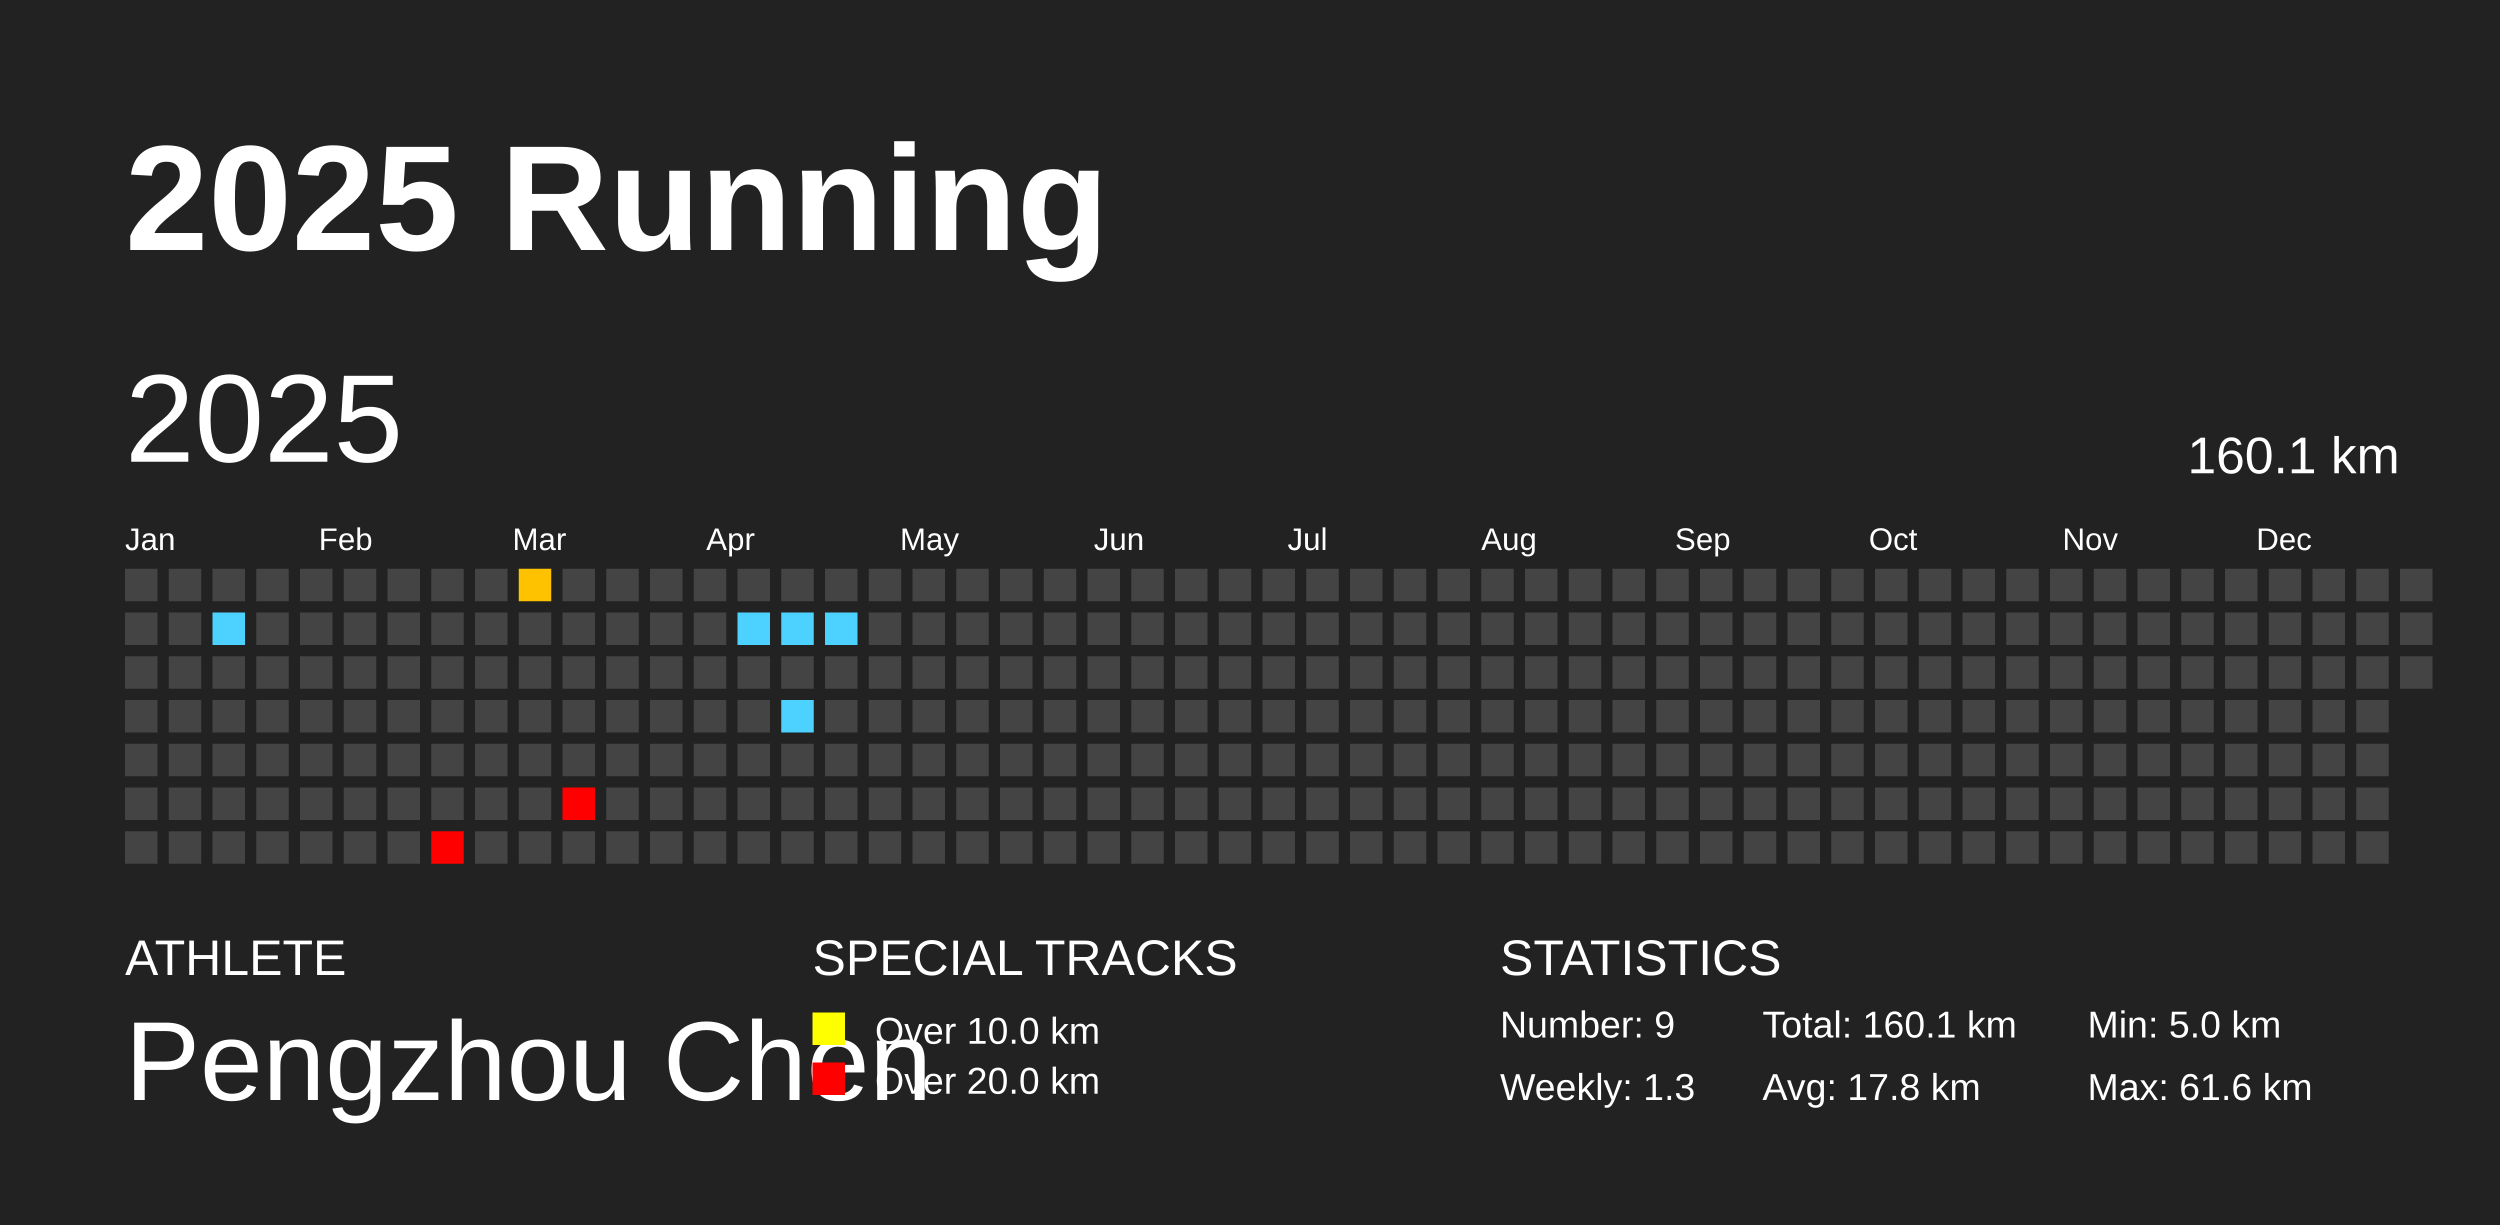
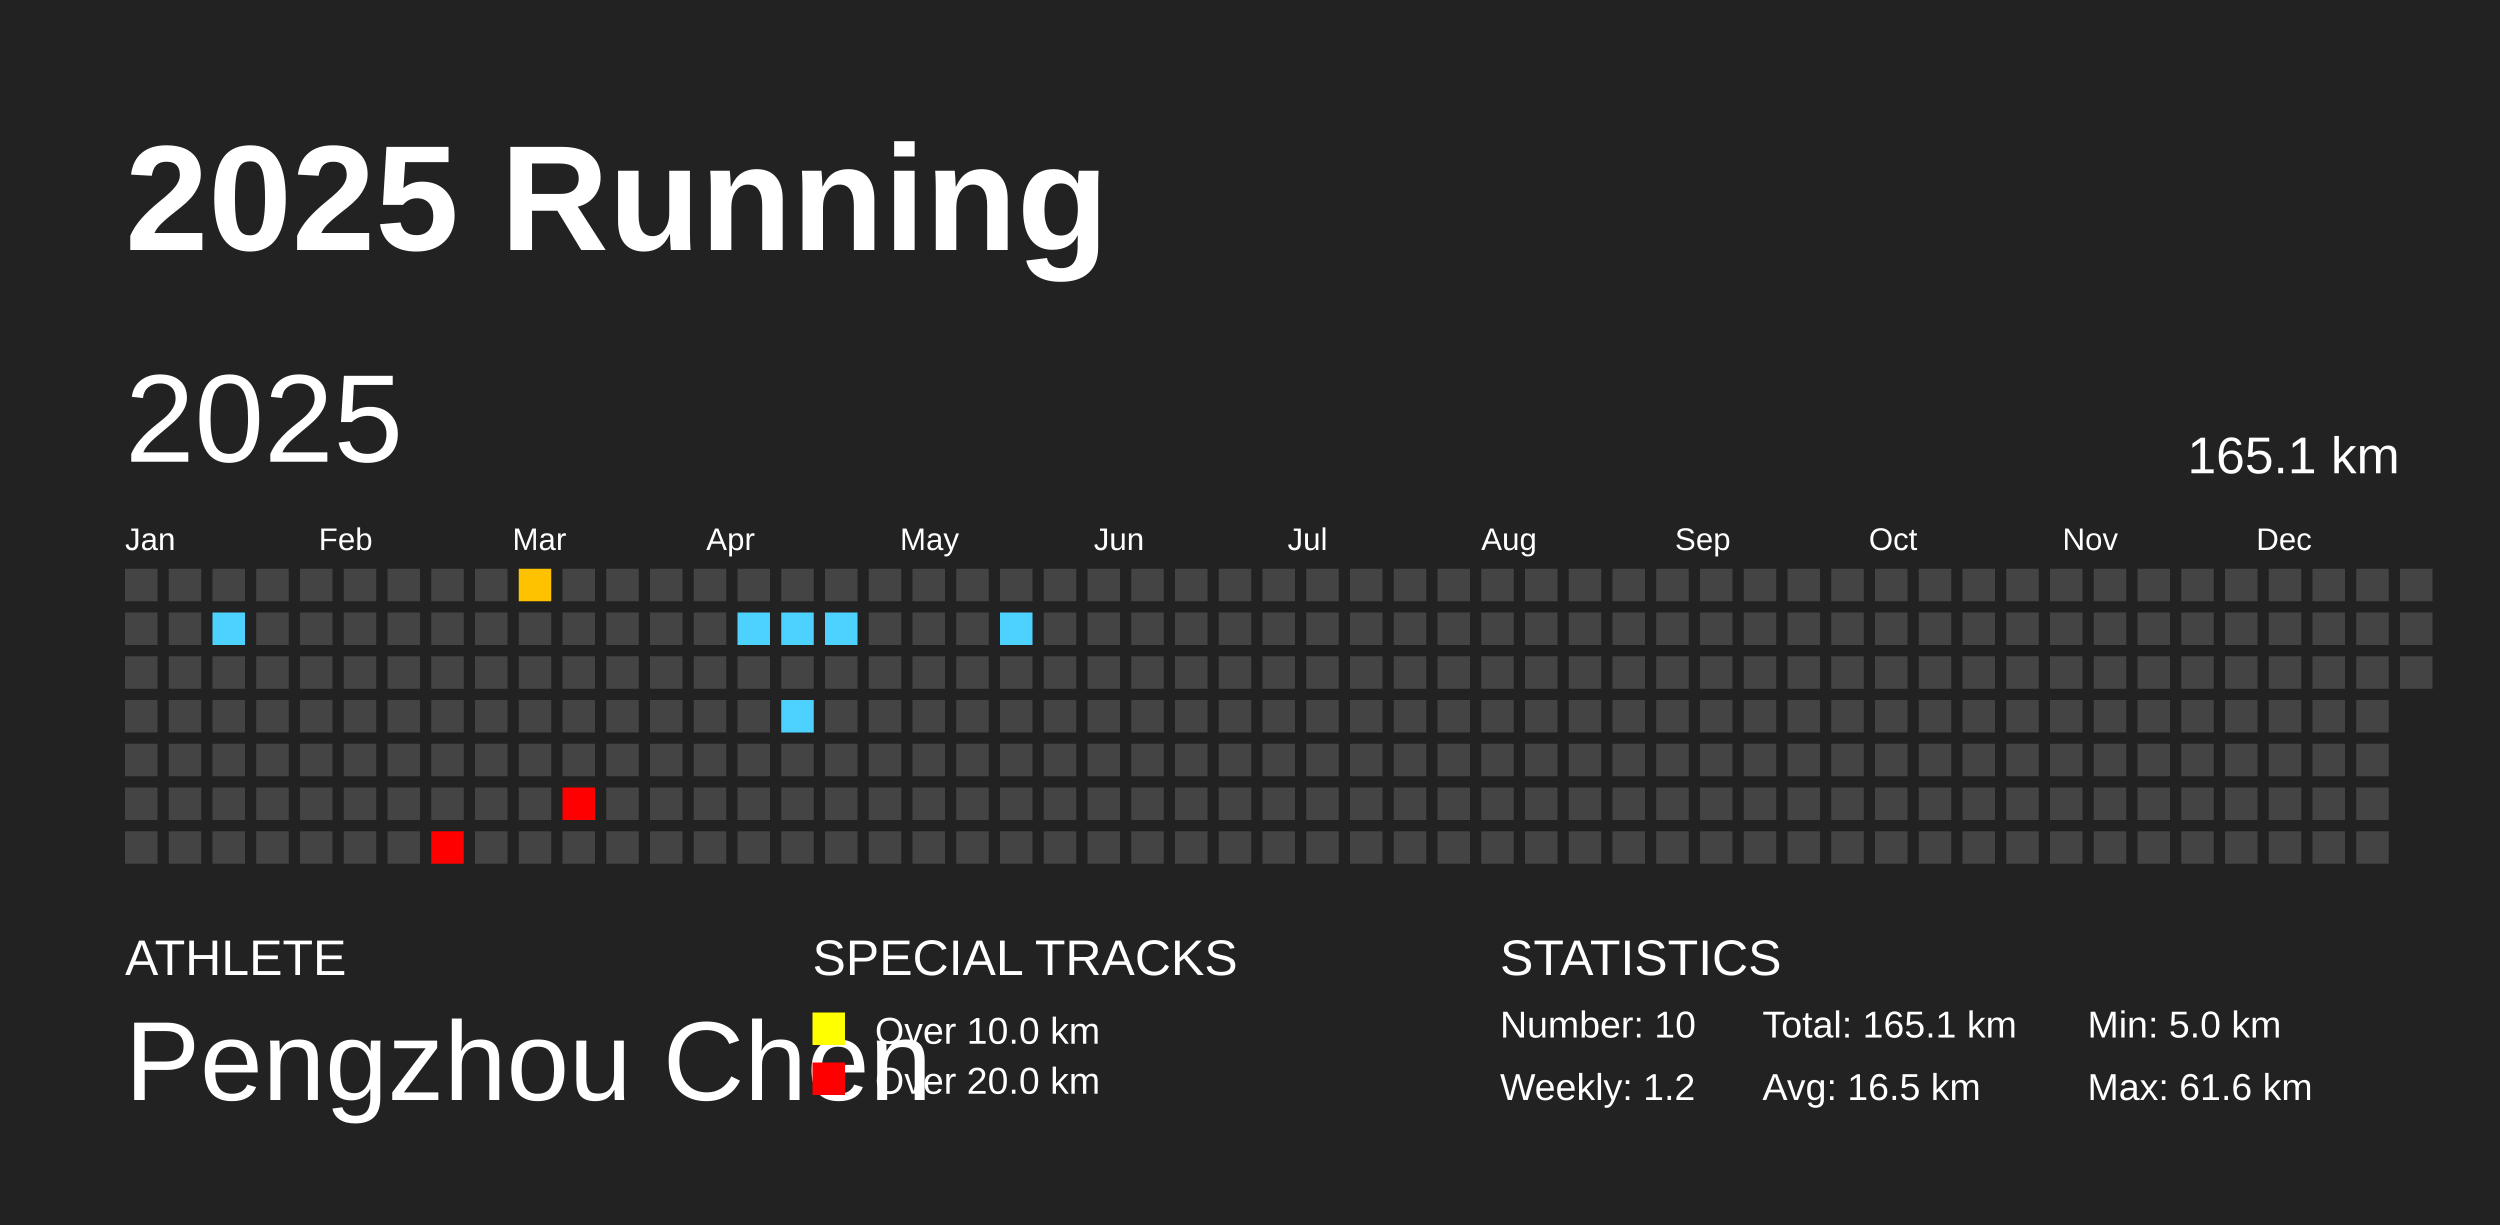
<svg xmlns="http://www.w3.org/2000/svg" baseProfile="full" height="98mm" version="1.1" viewBox="0,0,200,98" width="200mm">
  <defs />
  <rect fill="#222222" height="98" width="200" x="0" y="0" />
  <text fill="#FFFFFF" style="font-size:12px; font-family:Arial; font-weight:bold;" x="10" y="20">2025 Running</text>
  <text fill="#FFFFFF" style="font-size:4px; font-family:Arial" x="10" y="78">ATHLETE</text>
  <text fill="#FFFFFF" style="font-size:9px; font-family:Arial" x="10" y="88">Pengzhou Chen</text>
  <text fill="#FFFFFF" style="font-size:4px; font-family:Arial" x="65" y="78">SPECIAL TRACKS</text>
  <rect fill="yellow" height="2.6" width="2.6" x="65" y="81" />
  <text fill="#FFFFFF" style="font-size:3px; font-family:Arial" x="70" y="83.5">Over 10.0 km</text>
  <rect fill="red" height="2.6" width="2.6" x="65" y="85" />
  <text fill="#FFFFFF" style="font-size:3px; font-family:Arial" x="70" y="87.5">Over 20.0 km</text>
  <text fill="#FFFFFF" style="font-size:4px; font-family:Arial" x="120" y="78">STATISTICS</text>
-   <text fill="#FFFFFF" style="font-size:3px; font-family:Arial" x="120" y="83">Number: 9</text>
-   <text fill="#FFFFFF" style="font-size:3px; font-family:Arial" x="120" y="88">Weekly: 1.3</text>
-   <text fill="#FFFFFF" style="font-size:3px; font-family:Arial" x="141" y="83">Total: 160.1 km</text>
-   <text fill="#FFFFFF" style="font-size:3px; font-family:Arial" x="141" y="88">Avg: 17.8 km</text>
+   <text fill="#FFFFFF" style="font-size:3px; font-family:Arial" x="120" y="83">Number: 10</text>
+   <text fill="#FFFFFF" style="font-size:3px; font-family:Arial" x="120" y="88">Weekly: 1.2</text>
+   <text fill="#FFFFFF" style="font-size:3px; font-family:Arial" x="141" y="83">Total: 165.1 km</text>
+   <text fill="#FFFFFF" style="font-size:3px; font-family:Arial" x="141" y="88">Avg: 16.5 km</text>
  <text fill="#FFFFFF" style="font-size:3px; font-family:Arial" x="167" y="83">Min: 5.0 km</text>
  <text fill="#FFFFFF" style="font-size:3px; font-family:Arial" x="167" y="88">Max: 61.6 km</text>
  <text dominant-baseline="hanging" fill="#FFFFFF" style="font-size:10.0px; font-family:Arial;" x="10" y="30">2025</text>
-   <text dominant-baseline="hanging" fill="#FFFFFF" style="font-size:4.125px; font-family:Arial;" x="175" y="35">160.1 km</text>
+   <text dominant-baseline="hanging" fill="#FFFFFF" style="font-size:4.125px; font-family:Arial;" x="175" y="35">165.1 km</text>
  <text fill="#FFFFFF" style="font-size:2.5px; font-family:Arial" x="10.0" y="44">Jan</text>
  <text fill="#FFFFFF" style="font-size:2.5px; font-family:Arial" x="25.5" y="44">Feb</text>
  <text fill="#FFFFFF" style="font-size:2.5px; font-family:Arial" x="41.0" y="44">Mar</text>
  <text fill="#FFFFFF" style="font-size:2.5px; font-family:Arial" x="56.5" y="44">Apr</text>
  <text fill="#FFFFFF" style="font-size:2.5px; font-family:Arial" x="72.0" y="44">May</text>
  <text fill="#FFFFFF" style="font-size:2.5px; font-family:Arial" x="87.5" y="44">Jun</text>
  <text fill="#FFFFFF" style="font-size:2.5px; font-family:Arial" x="103.0" y="44">Jul</text>
  <text fill="#FFFFFF" style="font-size:2.5px; font-family:Arial" x="118.5" y="44">Aug</text>
  <text fill="#FFFFFF" style="font-size:2.5px; font-family:Arial" x="134.0" y="44">Sep</text>
  <text fill="#FFFFFF" style="font-size:2.5px; font-family:Arial" x="149.5" y="44">Oct</text>
  <text fill="#FFFFFF" style="font-size:2.5px; font-family:Arial" x="165.0" y="44">Nov</text>
  <text fill="#FFFFFF" style="font-size:2.5px; font-family:Arial" x="180.5" y="44">Dec</text>
  <rect fill="#444444" height="2.6" width="2.6" x="10.0" y="45.5" />
  <rect fill="#444444" height="2.6" width="2.6" x="10.0" y="49.0" />
  <rect fill="#444444" height="2.6" width="2.6" x="10.0" y="52.5" />
  <rect fill="#444444" height="2.6" width="2.6" x="10.0" y="56.0" />
  <rect fill="#444444" height="2.6" width="2.6" x="10.0" y="59.5" />
  <rect fill="#444444" height="2.6" width="2.6" x="10.0" y="63.0" />
  <rect fill="#444444" height="2.6" width="2.6" x="10.0" y="66.5" />
  <rect fill="#444444" height="2.6" width="2.6" x="13.5" y="45.5" />
  <rect fill="#444444" height="2.6" width="2.6" x="13.5" y="49.0" />
  <rect fill="#444444" height="2.6" width="2.6" x="13.5" y="52.5" />
  <rect fill="#444444" height="2.6" width="2.6" x="13.5" y="56.0" />
  <rect fill="#444444" height="2.6" width="2.6" x="13.5" y="59.5" />
  <rect fill="#444444" height="2.6" width="2.6" x="13.5" y="63.0" />
  <rect fill="#444444" height="2.6" width="2.6" x="13.5" y="66.5" />
  <rect fill="#444444" height="2.6" width="2.6" x="17.0" y="45.5" />
  <rect fill="#4dd2ff" height="2.6" width="2.6" x="17.0" y="49.0" />
  <rect fill="#444444" height="2.6" width="2.6" x="17.0" y="52.5" />
  <rect fill="#444444" height="2.6" width="2.6" x="17.0" y="56.0" />
  <rect fill="#444444" height="2.6" width="2.6" x="17.0" y="59.5" />
  <rect fill="#444444" height="2.6" width="2.6" x="17.0" y="63.0" />
  <rect fill="#444444" height="2.6" width="2.6" x="17.0" y="66.5" />
  <rect fill="#444444" height="2.6" width="2.6" x="20.5" y="45.5" />
  <rect fill="#444444" height="2.6" width="2.6" x="20.5" y="49.0" />
  <rect fill="#444444" height="2.6" width="2.6" x="20.5" y="52.5" />
  <rect fill="#444444" height="2.6" width="2.6" x="20.5" y="56.0" />
  <rect fill="#444444" height="2.6" width="2.6" x="20.5" y="59.5" />
  <rect fill="#444444" height="2.6" width="2.6" x="20.5" y="63.0" />
  <rect fill="#444444" height="2.6" width="2.6" x="20.5" y="66.5" />
  <rect fill="#444444" height="2.6" width="2.6" x="24.0" y="45.5" />
  <rect fill="#444444" height="2.6" width="2.6" x="24.0" y="49.0" />
  <rect fill="#444444" height="2.6" width="2.6" x="24.0" y="52.5" />
  <rect fill="#444444" height="2.6" width="2.6" x="24.0" y="56.0" />
  <rect fill="#444444" height="2.6" width="2.6" x="24.0" y="59.5" />
  <rect fill="#444444" height="2.6" width="2.6" x="24.0" y="63.0" />
  <rect fill="#444444" height="2.6" width="2.6" x="24.0" y="66.5" />
  <rect fill="#444444" height="2.6" width="2.6" x="27.5" y="45.5" />
  <rect fill="#444444" height="2.6" width="2.6" x="27.5" y="49.0" />
  <rect fill="#444444" height="2.6" width="2.6" x="27.5" y="52.5" />
  <rect fill="#444444" height="2.6" width="2.6" x="27.5" y="56.0" />
  <rect fill="#444444" height="2.6" width="2.6" x="27.5" y="59.5" />
  <rect fill="#444444" height="2.6" width="2.6" x="27.5" y="63.0" />
  <rect fill="#444444" height="2.6" width="2.6" x="27.5" y="66.5" />
  <rect fill="#444444" height="2.6" width="2.6" x="31.0" y="45.5" />
  <rect fill="#444444" height="2.6" width="2.6" x="31.0" y="49.0" />
  <rect fill="#444444" height="2.6" width="2.6" x="31.0" y="52.5" />
  <rect fill="#444444" height="2.6" width="2.6" x="31.0" y="56.0" />
  <rect fill="#444444" height="2.6" width="2.6" x="31.0" y="59.5" />
  <rect fill="#444444" height="2.6" width="2.6" x="31.0" y="63.0" />
  <rect fill="#444444" height="2.6" width="2.6" x="31.0" y="66.5" />
  <rect fill="#444444" height="2.6" width="2.6" x="34.5" y="45.5" />
  <rect fill="#444444" height="2.6" width="2.6" x="34.5" y="49.0" />
  <rect fill="#444444" height="2.6" width="2.6" x="34.5" y="52.5" />
  <rect fill="#444444" height="2.6" width="2.6" x="34.5" y="56.0" />
  <rect fill="#444444" height="2.6" width="2.6" x="34.5" y="59.5" />
  <rect fill="#444444" height="2.6" width="2.6" x="34.5" y="63.0" />
  <rect fill="red" height="2.6" width="2.6" x="34.5" y="66.5" />
  <rect fill="#444444" height="2.6" width="2.6" x="38.0" y="45.5" />
  <rect fill="#444444" height="2.6" width="2.6" x="38.0" y="49.0" />
  <rect fill="#444444" height="2.6" width="2.6" x="38.0" y="52.5" />
  <rect fill="#444444" height="2.6" width="2.6" x="38.0" y="56.0" />
  <rect fill="#444444" height="2.6" width="2.6" x="38.0" y="59.5" />
  <rect fill="#444444" height="2.6" width="2.6" x="38.0" y="63.0" />
  <rect fill="#444444" height="2.6" width="2.6" x="38.0" y="66.5" />
  <rect fill="#ffc200" height="2.6" width="2.6" x="41.5" y="45.5" />
  <rect fill="#444444" height="2.6" width="2.6" x="41.5" y="49.0" />
  <rect fill="#444444" height="2.6" width="2.6" x="41.5" y="52.5" />
  <rect fill="#444444" height="2.6" width="2.6" x="41.5" y="56.0" />
  <rect fill="#444444" height="2.6" width="2.6" x="41.5" y="59.5" />
  <rect fill="#444444" height="2.6" width="2.6" x="41.5" y="63.0" />
  <rect fill="#444444" height="2.6" width="2.6" x="41.5" y="66.5" />
  <rect fill="#444444" height="2.6" width="2.6" x="45.0" y="45.5" />
  <rect fill="#444444" height="2.6" width="2.6" x="45.0" y="49.0" />
  <rect fill="#444444" height="2.6" width="2.6" x="45.0" y="52.5" />
  <rect fill="#444444" height="2.6" width="2.6" x="45.0" y="56.0" />
  <rect fill="#444444" height="2.6" width="2.6" x="45.0" y="59.5" />
  <rect fill="red" height="2.6" width="2.6" x="45.0" y="63.0" />
  <rect fill="#444444" height="2.6" width="2.6" x="45.0" y="66.5" />
  <rect fill="#444444" height="2.6" width="2.6" x="48.5" y="45.5" />
  <rect fill="#444444" height="2.6" width="2.6" x="48.5" y="49.0" />
  <rect fill="#444444" height="2.6" width="2.6" x="48.5" y="52.5" />
  <rect fill="#444444" height="2.6" width="2.6" x="48.5" y="56.0" />
  <rect fill="#444444" height="2.6" width="2.6" x="48.5" y="59.5" />
  <rect fill="#444444" height="2.6" width="2.6" x="48.5" y="63.0" />
  <rect fill="#444444" height="2.6" width="2.6" x="48.5" y="66.5" />
  <rect fill="#444444" height="2.6" width="2.6" x="52.0" y="45.5" />
  <rect fill="#444444" height="2.6" width="2.6" x="52.0" y="49.0" />
  <rect fill="#444444" height="2.6" width="2.6" x="52.0" y="52.5" />
  <rect fill="#444444" height="2.6" width="2.6" x="52.0" y="56.0" />
  <rect fill="#444444" height="2.6" width="2.6" x="52.0" y="59.5" />
  <rect fill="#444444" height="2.6" width="2.6" x="52.0" y="63.0" />
  <rect fill="#444444" height="2.6" width="2.6" x="52.0" y="66.5" />
  <rect fill="#444444" height="2.6" width="2.6" x="55.5" y="45.5" />
  <rect fill="#444444" height="2.6" width="2.6" x="55.5" y="49.0" />
  <rect fill="#444444" height="2.6" width="2.6" x="55.5" y="52.5" />
  <rect fill="#444444" height="2.6" width="2.6" x="55.5" y="56.0" />
  <rect fill="#444444" height="2.6" width="2.6" x="55.5" y="59.5" />
  <rect fill="#444444" height="2.6" width="2.6" x="55.5" y="63.0" />
  <rect fill="#444444" height="2.6" width="2.6" x="55.5" y="66.5" />
  <rect fill="#444444" height="2.6" width="2.6" x="59.0" y="45.5" />
  <rect fill="#4dd2ff" height="2.6" width="2.6" x="59.0" y="49.0" />
  <rect fill="#444444" height="2.6" width="2.6" x="59.0" y="52.5" />
  <rect fill="#444444" height="2.6" width="2.6" x="59.0" y="56.0" />
  <rect fill="#444444" height="2.6" width="2.6" x="59.0" y="59.5" />
  <rect fill="#444444" height="2.6" width="2.6" x="59.0" y="63.0" />
  <rect fill="#444444" height="2.6" width="2.6" x="59.0" y="66.5" />
  <rect fill="#444444" height="2.6" width="2.6" x="62.5" y="45.5" />
  <rect fill="#4dd2ff" height="2.6" width="2.6" x="62.5" y="49.0" />
  <rect fill="#444444" height="2.6" width="2.6" x="62.5" y="52.5" />
  <rect fill="#4dd2ff" height="2.6" width="2.6" x="62.5" y="56.0" />
  <rect fill="#444444" height="2.6" width="2.6" x="62.5" y="59.5" />
  <rect fill="#444444" height="2.6" width="2.6" x="62.5" y="63.0" />
  <rect fill="#444444" height="2.6" width="2.6" x="62.5" y="66.5" />
  <rect fill="#444444" height="2.6" width="2.6" x="66.0" y="45.5" />
  <rect fill="#4dd2ff" height="2.6" width="2.6" x="66.0" y="49.0" />
  <rect fill="#444444" height="2.6" width="2.6" x="66.0" y="52.5" />
  <rect fill="#444444" height="2.6" width="2.6" x="66.0" y="56.0" />
  <rect fill="#444444" height="2.6" width="2.6" x="66.0" y="59.5" />
  <rect fill="#444444" height="2.6" width="2.6" x="66.0" y="63.0" />
  <rect fill="#444444" height="2.6" width="2.6" x="66.0" y="66.5" />
  <rect fill="#444444" height="2.6" width="2.6" x="69.5" y="45.5" />
  <rect fill="#444444" height="2.6" width="2.6" x="69.5" y="49.0" />
  <rect fill="#444444" height="2.6" width="2.6" x="69.5" y="52.5" />
  <rect fill="#444444" height="2.6" width="2.6" x="69.5" y="56.0" />
  <rect fill="#444444" height="2.6" width="2.6" x="69.5" y="59.5" />
  <rect fill="#444444" height="2.6" width="2.6" x="69.5" y="63.0" />
  <rect fill="#444444" height="2.6" width="2.6" x="69.5" y="66.5" />
  <rect fill="#444444" height="2.6" width="2.6" x="73.0" y="45.5" />
  <rect fill="#444444" height="2.6" width="2.6" x="73.0" y="49.0" />
  <rect fill="#444444" height="2.6" width="2.6" x="73.0" y="52.5" />
  <rect fill="#444444" height="2.6" width="2.6" x="73.0" y="56.0" />
  <rect fill="#444444" height="2.6" width="2.6" x="73.0" y="59.5" />
  <rect fill="#444444" height="2.6" width="2.6" x="73.0" y="63.0" />
  <rect fill="#444444" height="2.6" width="2.6" x="73.0" y="66.5" />
  <rect fill="#444444" height="2.6" width="2.6" x="76.5" y="45.5" />
  <rect fill="#444444" height="2.6" width="2.6" x="76.5" y="49.0" />
  <rect fill="#444444" height="2.6" width="2.6" x="76.5" y="52.5" />
  <rect fill="#444444" height="2.6" width="2.6" x="76.5" y="56.0" />
  <rect fill="#444444" height="2.6" width="2.6" x="76.5" y="59.5" />
  <rect fill="#444444" height="2.6" width="2.6" x="76.5" y="63.0" />
  <rect fill="#444444" height="2.6" width="2.6" x="76.5" y="66.5" />
  <rect fill="#444444" height="2.6" width="2.6" x="80.0" y="45.5" />
-   <rect fill="#444444" height="2.6" width="2.6" x="80.0" y="49.0" />
+   <rect fill="#4dd2ff" height="2.6" width="2.6" x="80.0" y="49.0" />
  <rect fill="#444444" height="2.6" width="2.6" x="80.0" y="52.5" />
  <rect fill="#444444" height="2.6" width="2.6" x="80.0" y="56.0" />
  <rect fill="#444444" height="2.6" width="2.6" x="80.0" y="59.5" />
  <rect fill="#444444" height="2.6" width="2.6" x="80.0" y="63.0" />
  <rect fill="#444444" height="2.6" width="2.6" x="80.0" y="66.5" />
  <rect fill="#444444" height="2.6" width="2.6" x="83.5" y="45.5" />
  <rect fill="#444444" height="2.6" width="2.6" x="83.5" y="49.0" />
  <rect fill="#444444" height="2.6" width="2.6" x="83.5" y="52.5" />
  <rect fill="#444444" height="2.6" width="2.6" x="83.5" y="56.0" />
  <rect fill="#444444" height="2.6" width="2.6" x="83.5" y="59.5" />
  <rect fill="#444444" height="2.6" width="2.6" x="83.5" y="63.0" />
  <rect fill="#444444" height="2.6" width="2.6" x="83.5" y="66.5" />
  <rect fill="#444444" height="2.6" width="2.6" x="87.0" y="45.5" />
  <rect fill="#444444" height="2.6" width="2.6" x="87.0" y="49.0" />
  <rect fill="#444444" height="2.6" width="2.6" x="87.0" y="52.5" />
  <rect fill="#444444" height="2.6" width="2.6" x="87.0" y="56.0" />
  <rect fill="#444444" height="2.6" width="2.6" x="87.0" y="59.5" />
  <rect fill="#444444" height="2.6" width="2.6" x="87.0" y="63.0" />
  <rect fill="#444444" height="2.6" width="2.6" x="87.0" y="66.5" />
  <rect fill="#444444" height="2.6" width="2.6" x="90.5" y="45.5" />
  <rect fill="#444444" height="2.6" width="2.6" x="90.5" y="49.0" />
  <rect fill="#444444" height="2.6" width="2.6" x="90.5" y="52.5" />
  <rect fill="#444444" height="2.6" width="2.6" x="90.5" y="56.0" />
  <rect fill="#444444" height="2.6" width="2.6" x="90.5" y="59.5" />
  <rect fill="#444444" height="2.6" width="2.6" x="90.5" y="63.0" />
  <rect fill="#444444" height="2.6" width="2.6" x="90.5" y="66.5" />
  <rect fill="#444444" height="2.6" width="2.6" x="94.0" y="45.5" />
  <rect fill="#444444" height="2.6" width="2.6" x="94.0" y="49.0" />
  <rect fill="#444444" height="2.6" width="2.6" x="94.0" y="52.5" />
  <rect fill="#444444" height="2.6" width="2.6" x="94.0" y="56.0" />
  <rect fill="#444444" height="2.6" width="2.6" x="94.0" y="59.5" />
  <rect fill="#444444" height="2.6" width="2.6" x="94.0" y="63.0" />
  <rect fill="#444444" height="2.6" width="2.6" x="94.0" y="66.5" />
  <rect fill="#444444" height="2.6" width="2.6" x="97.5" y="45.5" />
  <rect fill="#444444" height="2.6" width="2.6" x="97.5" y="49.0" />
  <rect fill="#444444" height="2.6" width="2.6" x="97.5" y="52.5" />
  <rect fill="#444444" height="2.6" width="2.6" x="97.5" y="56.0" />
  <rect fill="#444444" height="2.6" width="2.6" x="97.5" y="59.5" />
  <rect fill="#444444" height="2.6" width="2.6" x="97.5" y="63.0" />
  <rect fill="#444444" height="2.6" width="2.6" x="97.5" y="66.5" />
  <rect fill="#444444" height="2.6" width="2.6" x="101.0" y="45.5" />
  <rect fill="#444444" height="2.6" width="2.6" x="101.0" y="49.0" />
  <rect fill="#444444" height="2.6" width="2.6" x="101.0" y="52.5" />
  <rect fill="#444444" height="2.6" width="2.6" x="101.0" y="56.0" />
  <rect fill="#444444" height="2.6" width="2.6" x="101.0" y="59.5" />
  <rect fill="#444444" height="2.6" width="2.6" x="101.0" y="63.0" />
  <rect fill="#444444" height="2.6" width="2.6" x="101.0" y="66.5" />
  <rect fill="#444444" height="2.6" width="2.6" x="104.5" y="45.5" />
  <rect fill="#444444" height="2.6" width="2.6" x="104.5" y="49.0" />
  <rect fill="#444444" height="2.6" width="2.6" x="104.5" y="52.5" />
  <rect fill="#444444" height="2.6" width="2.6" x="104.5" y="56.0" />
  <rect fill="#444444" height="2.6" width="2.6" x="104.5" y="59.5" />
  <rect fill="#444444" height="2.6" width="2.6" x="104.5" y="63.0" />
  <rect fill="#444444" height="2.6" width="2.6" x="104.5" y="66.5" />
  <rect fill="#444444" height="2.6" width="2.6" x="108.0" y="45.5" />
  <rect fill="#444444" height="2.6" width="2.6" x="108.0" y="49.0" />
  <rect fill="#444444" height="2.6" width="2.6" x="108.0" y="52.5" />
  <rect fill="#444444" height="2.6" width="2.6" x="108.0" y="56.0" />
  <rect fill="#444444" height="2.6" width="2.6" x="108.0" y="59.5" />
  <rect fill="#444444" height="2.6" width="2.6" x="108.0" y="63.0" />
  <rect fill="#444444" height="2.6" width="2.6" x="108.0" y="66.5" />
  <rect fill="#444444" height="2.6" width="2.6" x="111.5" y="45.5" />
  <rect fill="#444444" height="2.6" width="2.6" x="111.5" y="49.0" />
  <rect fill="#444444" height="2.6" width="2.6" x="111.5" y="52.5" />
  <rect fill="#444444" height="2.6" width="2.6" x="111.5" y="56.0" />
  <rect fill="#444444" height="2.6" width="2.6" x="111.5" y="59.5" />
  <rect fill="#444444" height="2.6" width="2.6" x="111.5" y="63.0" />
  <rect fill="#444444" height="2.6" width="2.6" x="111.5" y="66.5" />
  <rect fill="#444444" height="2.6" width="2.6" x="115.0" y="45.5" />
  <rect fill="#444444" height="2.6" width="2.6" x="115.0" y="49.0" />
  <rect fill="#444444" height="2.6" width="2.6" x="115.0" y="52.5" />
  <rect fill="#444444" height="2.6" width="2.6" x="115.0" y="56.0" />
  <rect fill="#444444" height="2.6" width="2.6" x="115.0" y="59.5" />
  <rect fill="#444444" height="2.6" width="2.6" x="115.0" y="63.0" />
  <rect fill="#444444" height="2.6" width="2.6" x="115.0" y="66.5" />
  <rect fill="#444444" height="2.6" width="2.6" x="118.5" y="45.5" />
  <rect fill="#444444" height="2.6" width="2.6" x="118.5" y="49.0" />
  <rect fill="#444444" height="2.6" width="2.6" x="118.5" y="52.5" />
  <rect fill="#444444" height="2.6" width="2.6" x="118.5" y="56.0" />
  <rect fill="#444444" height="2.6" width="2.6" x="118.5" y="59.5" />
  <rect fill="#444444" height="2.6" width="2.6" x="118.5" y="63.0" />
  <rect fill="#444444" height="2.6" width="2.6" x="118.5" y="66.5" />
  <rect fill="#444444" height="2.6" width="2.6" x="122.0" y="45.5" />
  <rect fill="#444444" height="2.6" width="2.6" x="122.0" y="49.0" />
  <rect fill="#444444" height="2.6" width="2.6" x="122.0" y="52.5" />
  <rect fill="#444444" height="2.6" width="2.6" x="122.0" y="56.0" />
  <rect fill="#444444" height="2.6" width="2.6" x="122.0" y="59.5" />
  <rect fill="#444444" height="2.6" width="2.6" x="122.0" y="63.0" />
  <rect fill="#444444" height="2.6" width="2.6" x="122.0" y="66.5" />
  <rect fill="#444444" height="2.6" width="2.6" x="125.5" y="45.5" />
  <rect fill="#444444" height="2.6" width="2.6" x="125.5" y="49.0" />
  <rect fill="#444444" height="2.6" width="2.6" x="125.5" y="52.5" />
  <rect fill="#444444" height="2.6" width="2.6" x="125.5" y="56.0" />
  <rect fill="#444444" height="2.6" width="2.6" x="125.5" y="59.5" />
  <rect fill="#444444" height="2.6" width="2.6" x="125.5" y="63.0" />
  <rect fill="#444444" height="2.6" width="2.6" x="125.5" y="66.5" />
  <rect fill="#444444" height="2.6" width="2.6" x="129.0" y="45.5" />
  <rect fill="#444444" height="2.6" width="2.6" x="129.0" y="49.0" />
  <rect fill="#444444" height="2.6" width="2.6" x="129.0" y="52.5" />
  <rect fill="#444444" height="2.6" width="2.6" x="129.0" y="56.0" />
  <rect fill="#444444" height="2.6" width="2.6" x="129.0" y="59.5" />
  <rect fill="#444444" height="2.6" width="2.6" x="129.0" y="63.0" />
  <rect fill="#444444" height="2.6" width="2.6" x="129.0" y="66.5" />
  <rect fill="#444444" height="2.6" width="2.6" x="132.5" y="45.5" />
  <rect fill="#444444" height="2.6" width="2.6" x="132.5" y="49.0" />
  <rect fill="#444444" height="2.6" width="2.6" x="132.5" y="52.5" />
  <rect fill="#444444" height="2.6" width="2.6" x="132.5" y="56.0" />
  <rect fill="#444444" height="2.6" width="2.6" x="132.5" y="59.5" />
  <rect fill="#444444" height="2.6" width="2.6" x="132.5" y="63.0" />
  <rect fill="#444444" height="2.6" width="2.6" x="132.5" y="66.5" />
  <rect fill="#444444" height="2.6" width="2.6" x="136.0" y="45.5" />
  <rect fill="#444444" height="2.6" width="2.6" x="136.0" y="49.0" />
  <rect fill="#444444" height="2.6" width="2.6" x="136.0" y="52.5" />
  <rect fill="#444444" height="2.6" width="2.6" x="136.0" y="56.0" />
  <rect fill="#444444" height="2.6" width="2.6" x="136.0" y="59.5" />
  <rect fill="#444444" height="2.6" width="2.6" x="136.0" y="63.0" />
  <rect fill="#444444" height="2.6" width="2.6" x="136.0" y="66.5" />
  <rect fill="#444444" height="2.6" width="2.6" x="139.5" y="45.5" />
  <rect fill="#444444" height="2.6" width="2.6" x="139.5" y="49.0" />
  <rect fill="#444444" height="2.6" width="2.6" x="139.5" y="52.5" />
  <rect fill="#444444" height="2.6" width="2.6" x="139.5" y="56.0" />
  <rect fill="#444444" height="2.6" width="2.6" x="139.5" y="59.5" />
  <rect fill="#444444" height="2.6" width="2.6" x="139.5" y="63.0" />
  <rect fill="#444444" height="2.6" width="2.6" x="139.5" y="66.5" />
  <rect fill="#444444" height="2.6" width="2.6" x="143.0" y="45.5" />
  <rect fill="#444444" height="2.6" width="2.6" x="143.0" y="49.0" />
  <rect fill="#444444" height="2.6" width="2.6" x="143.0" y="52.5" />
  <rect fill="#444444" height="2.6" width="2.6" x="143.0" y="56.0" />
  <rect fill="#444444" height="2.6" width="2.6" x="143.0" y="59.5" />
  <rect fill="#444444" height="2.6" width="2.6" x="143.0" y="63.0" />
  <rect fill="#444444" height="2.6" width="2.6" x="143.0" y="66.5" />
  <rect fill="#444444" height="2.6" width="2.6" x="146.5" y="45.5" />
  <rect fill="#444444" height="2.6" width="2.6" x="146.5" y="49.0" />
  <rect fill="#444444" height="2.6" width="2.6" x="146.5" y="52.5" />
  <rect fill="#444444" height="2.6" width="2.6" x="146.5" y="56.0" />
  <rect fill="#444444" height="2.6" width="2.6" x="146.5" y="59.5" />
  <rect fill="#444444" height="2.6" width="2.6" x="146.5" y="63.0" />
  <rect fill="#444444" height="2.6" width="2.6" x="146.5" y="66.5" />
  <rect fill="#444444" height="2.6" width="2.6" x="150.0" y="45.5" />
  <rect fill="#444444" height="2.6" width="2.6" x="150.0" y="49.0" />
  <rect fill="#444444" height="2.6" width="2.6" x="150.0" y="52.5" />
  <rect fill="#444444" height="2.6" width="2.6" x="150.0" y="56.0" />
  <rect fill="#444444" height="2.6" width="2.6" x="150.0" y="59.5" />
  <rect fill="#444444" height="2.6" width="2.6" x="150.0" y="63.0" />
  <rect fill="#444444" height="2.6" width="2.6" x="150.0" y="66.5" />
  <rect fill="#444444" height="2.6" width="2.6" x="153.5" y="45.5" />
  <rect fill="#444444" height="2.6" width="2.6" x="153.5" y="49.0" />
  <rect fill="#444444" height="2.6" width="2.6" x="153.5" y="52.5" />
  <rect fill="#444444" height="2.6" width="2.6" x="153.5" y="56.0" />
  <rect fill="#444444" height="2.6" width="2.6" x="153.5" y="59.5" />
  <rect fill="#444444" height="2.6" width="2.6" x="153.5" y="63.0" />
  <rect fill="#444444" height="2.6" width="2.6" x="153.5" y="66.5" />
  <rect fill="#444444" height="2.6" width="2.6" x="157.0" y="45.5" />
  <rect fill="#444444" height="2.6" width="2.6" x="157.0" y="49.0" />
  <rect fill="#444444" height="2.6" width="2.6" x="157.0" y="52.5" />
  <rect fill="#444444" height="2.6" width="2.6" x="157.0" y="56.0" />
  <rect fill="#444444" height="2.6" width="2.6" x="157.0" y="59.5" />
  <rect fill="#444444" height="2.6" width="2.6" x="157.0" y="63.0" />
  <rect fill="#444444" height="2.6" width="2.6" x="157.0" y="66.5" />
  <rect fill="#444444" height="2.6" width="2.6" x="160.5" y="45.5" />
  <rect fill="#444444" height="2.6" width="2.6" x="160.5" y="49.0" />
  <rect fill="#444444" height="2.6" width="2.6" x="160.5" y="52.5" />
  <rect fill="#444444" height="2.6" width="2.6" x="160.5" y="56.0" />
  <rect fill="#444444" height="2.6" width="2.6" x="160.5" y="59.5" />
  <rect fill="#444444" height="2.6" width="2.6" x="160.5" y="63.0" />
  <rect fill="#444444" height="2.6" width="2.6" x="160.5" y="66.5" />
  <rect fill="#444444" height="2.6" width="2.6" x="164.0" y="45.5" />
  <rect fill="#444444" height="2.6" width="2.6" x="164.0" y="49.0" />
  <rect fill="#444444" height="2.6" width="2.6" x="164.0" y="52.5" />
  <rect fill="#444444" height="2.6" width="2.6" x="164.0" y="56.0" />
  <rect fill="#444444" height="2.6" width="2.6" x="164.0" y="59.5" />
  <rect fill="#444444" height="2.6" width="2.6" x="164.0" y="63.0" />
  <rect fill="#444444" height="2.6" width="2.6" x="164.0" y="66.5" />
  <rect fill="#444444" height="2.6" width="2.6" x="167.5" y="45.5" />
  <rect fill="#444444" height="2.6" width="2.6" x="167.5" y="49.0" />
  <rect fill="#444444" height="2.6" width="2.6" x="167.5" y="52.5" />
  <rect fill="#444444" height="2.6" width="2.6" x="167.5" y="56.0" />
  <rect fill="#444444" height="2.6" width="2.6" x="167.5" y="59.5" />
  <rect fill="#444444" height="2.6" width="2.6" x="167.5" y="63.0" />
  <rect fill="#444444" height="2.6" width="2.6" x="167.5" y="66.5" />
  <rect fill="#444444" height="2.6" width="2.6" x="171.0" y="45.5" />
  <rect fill="#444444" height="2.6" width="2.6" x="171.0" y="49.0" />
  <rect fill="#444444" height="2.6" width="2.6" x="171.0" y="52.5" />
  <rect fill="#444444" height="2.6" width="2.6" x="171.0" y="56.0" />
  <rect fill="#444444" height="2.6" width="2.6" x="171.0" y="59.5" />
  <rect fill="#444444" height="2.6" width="2.6" x="171.0" y="63.0" />
  <rect fill="#444444" height="2.6" width="2.6" x="171.0" y="66.5" />
  <rect fill="#444444" height="2.6" width="2.6" x="174.5" y="45.5" />
  <rect fill="#444444" height="2.6" width="2.6" x="174.5" y="49.0" />
  <rect fill="#444444" height="2.6" width="2.6" x="174.5" y="52.5" />
  <rect fill="#444444" height="2.6" width="2.6" x="174.5" y="56.0" />
  <rect fill="#444444" height="2.6" width="2.6" x="174.5" y="59.5" />
  <rect fill="#444444" height="2.6" width="2.6" x="174.5" y="63.0" />
  <rect fill="#444444" height="2.6" width="2.6" x="174.5" y="66.5" />
  <rect fill="#444444" height="2.6" width="2.6" x="178.0" y="45.5" />
  <rect fill="#444444" height="2.6" width="2.6" x="178.0" y="49.0" />
  <rect fill="#444444" height="2.6" width="2.6" x="178.0" y="52.5" />
  <rect fill="#444444" height="2.6" width="2.6" x="178.0" y="56.0" />
  <rect fill="#444444" height="2.6" width="2.6" x="178.0" y="59.5" />
  <rect fill="#444444" height="2.6" width="2.6" x="178.0" y="63.0" />
  <rect fill="#444444" height="2.6" width="2.6" x="178.0" y="66.5" />
  <rect fill="#444444" height="2.6" width="2.6" x="181.5" y="45.5" />
  <rect fill="#444444" height="2.6" width="2.6" x="181.5" y="49.0" />
  <rect fill="#444444" height="2.6" width="2.6" x="181.5" y="52.5" />
  <rect fill="#444444" height="2.6" width="2.6" x="181.5" y="56.0" />
  <rect fill="#444444" height="2.6" width="2.6" x="181.5" y="59.5" />
  <rect fill="#444444" height="2.6" width="2.6" x="181.5" y="63.0" />
  <rect fill="#444444" height="2.6" width="2.6" x="181.5" y="66.5" />
  <rect fill="#444444" height="2.6" width="2.6" x="185.0" y="45.5" />
  <rect fill="#444444" height="2.6" width="2.6" x="185.0" y="49.0" />
  <rect fill="#444444" height="2.6" width="2.6" x="185.0" y="52.5" />
  <rect fill="#444444" height="2.6" width="2.6" x="185.0" y="56.0" />
  <rect fill="#444444" height="2.6" width="2.6" x="185.0" y="59.5" />
  <rect fill="#444444" height="2.6" width="2.6" x="185.0" y="63.0" />
  <rect fill="#444444" height="2.6" width="2.6" x="185.0" y="66.5" />
  <rect fill="#444444" height="2.6" width="2.6" x="188.5" y="45.5" />
  <rect fill="#444444" height="2.6" width="2.6" x="188.5" y="49.0" />
  <rect fill="#444444" height="2.6" width="2.6" x="188.5" y="52.5" />
  <rect fill="#444444" height="2.6" width="2.6" x="188.5" y="56.0" />
  <rect fill="#444444" height="2.6" width="2.6" x="188.5" y="59.5" />
  <rect fill="#444444" height="2.6" width="2.6" x="188.5" y="63.0" />
  <rect fill="#444444" height="2.6" width="2.6" x="188.5" y="66.5" />
  <rect fill="#444444" height="2.6" width="2.6" x="192.0" y="45.5" />
  <rect fill="#444444" height="2.6" width="2.6" x="192.0" y="49.0" />
  <rect fill="#444444" height="2.6" width="2.6" x="192.0" y="52.5" />
</svg>
